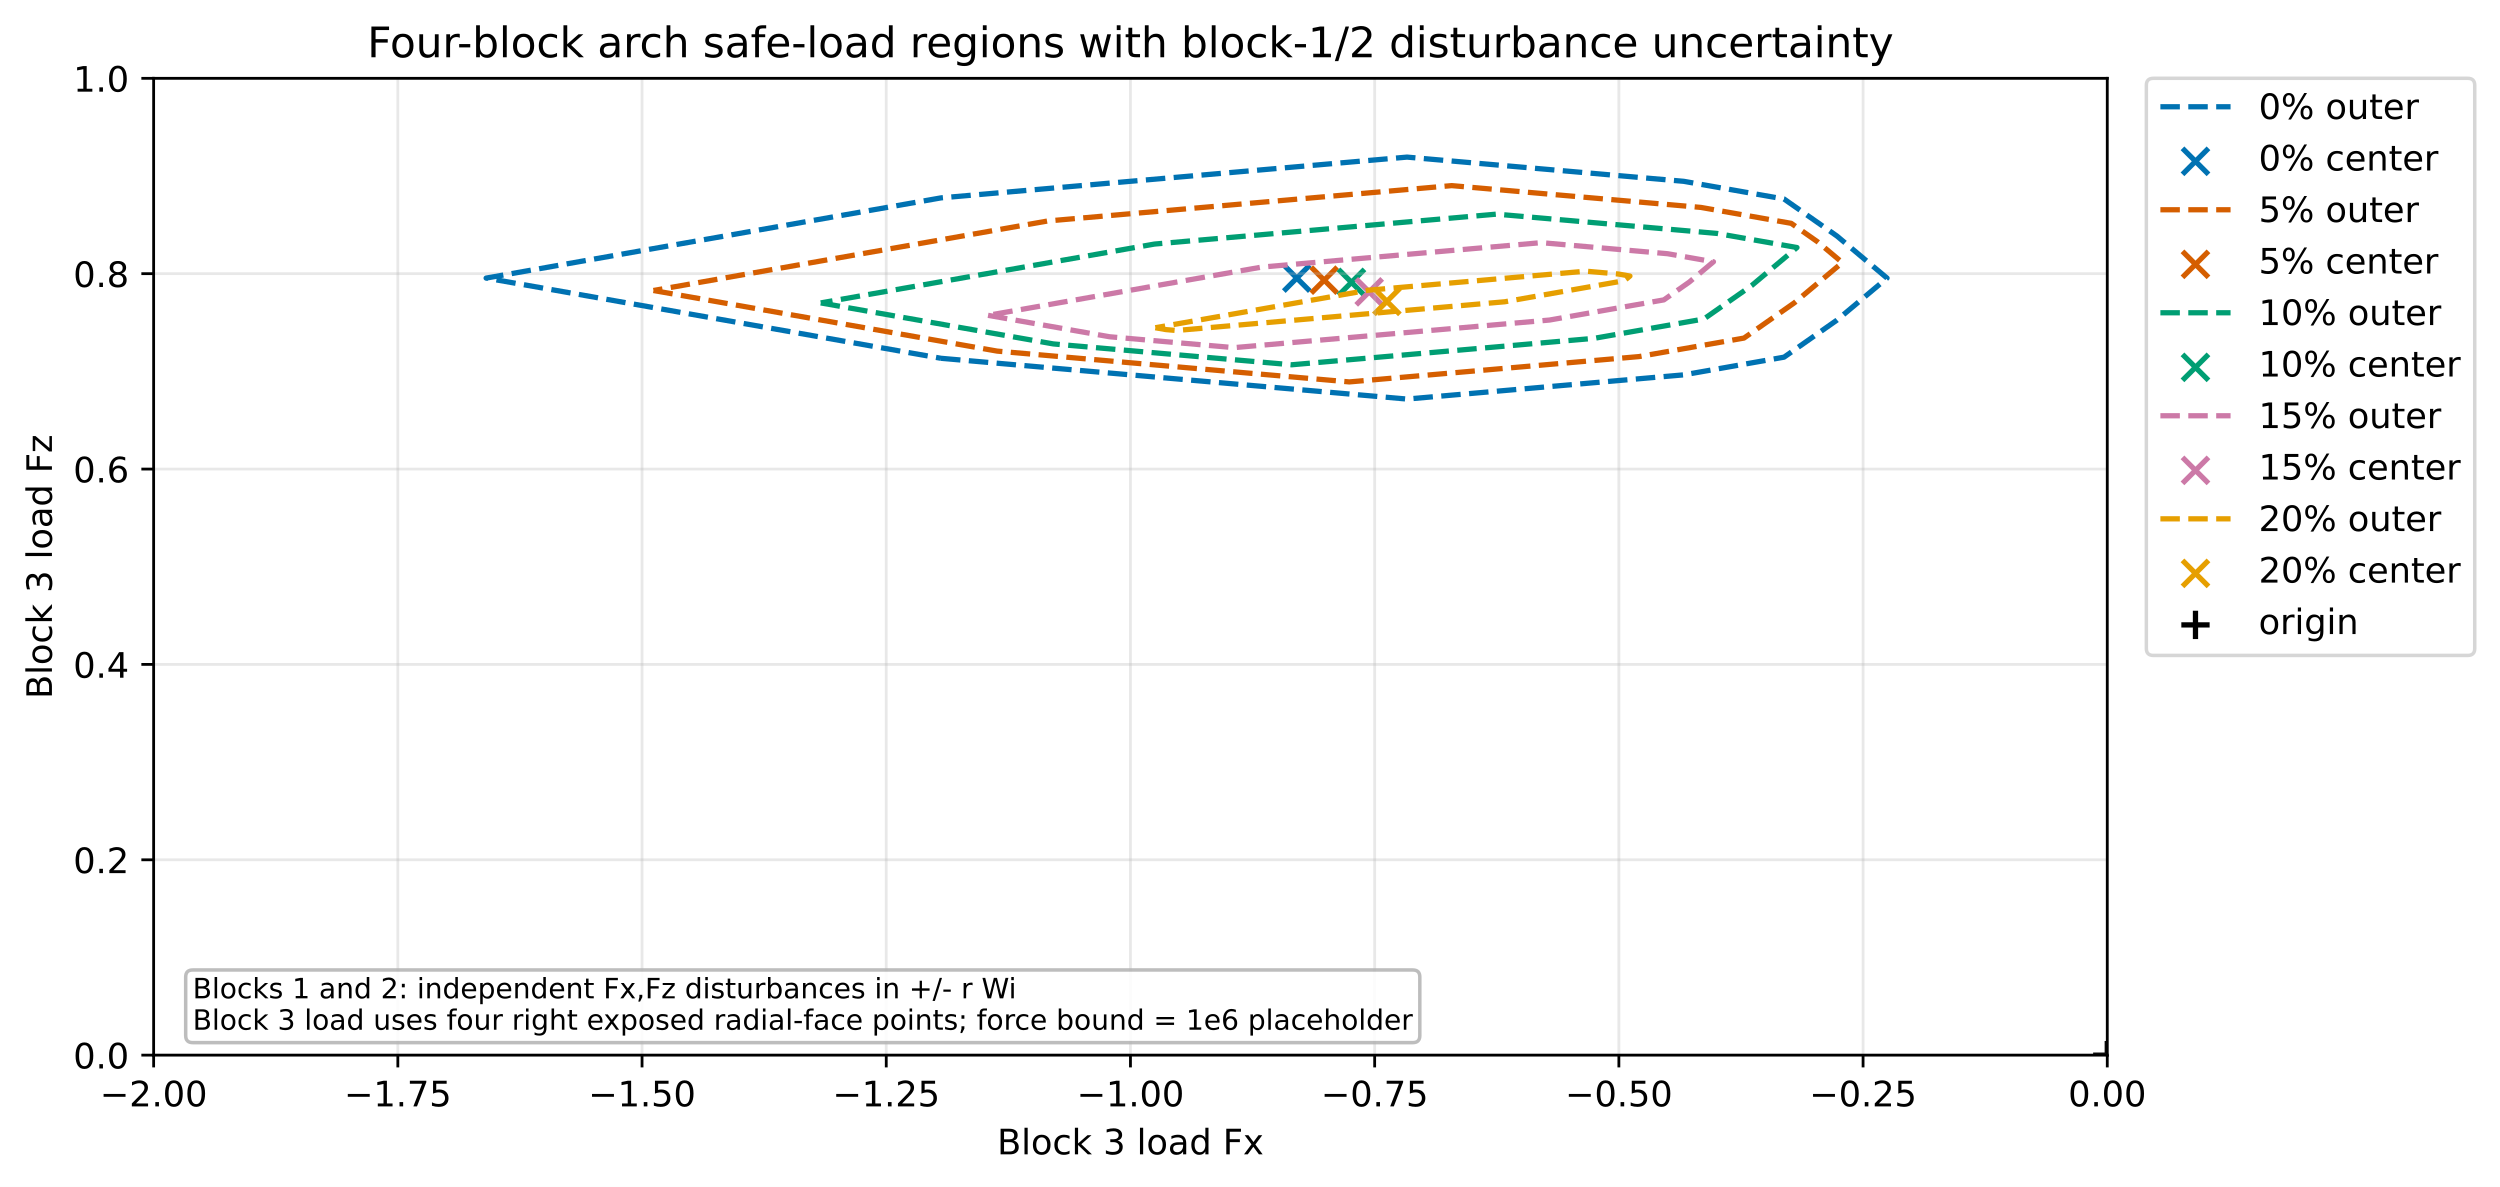
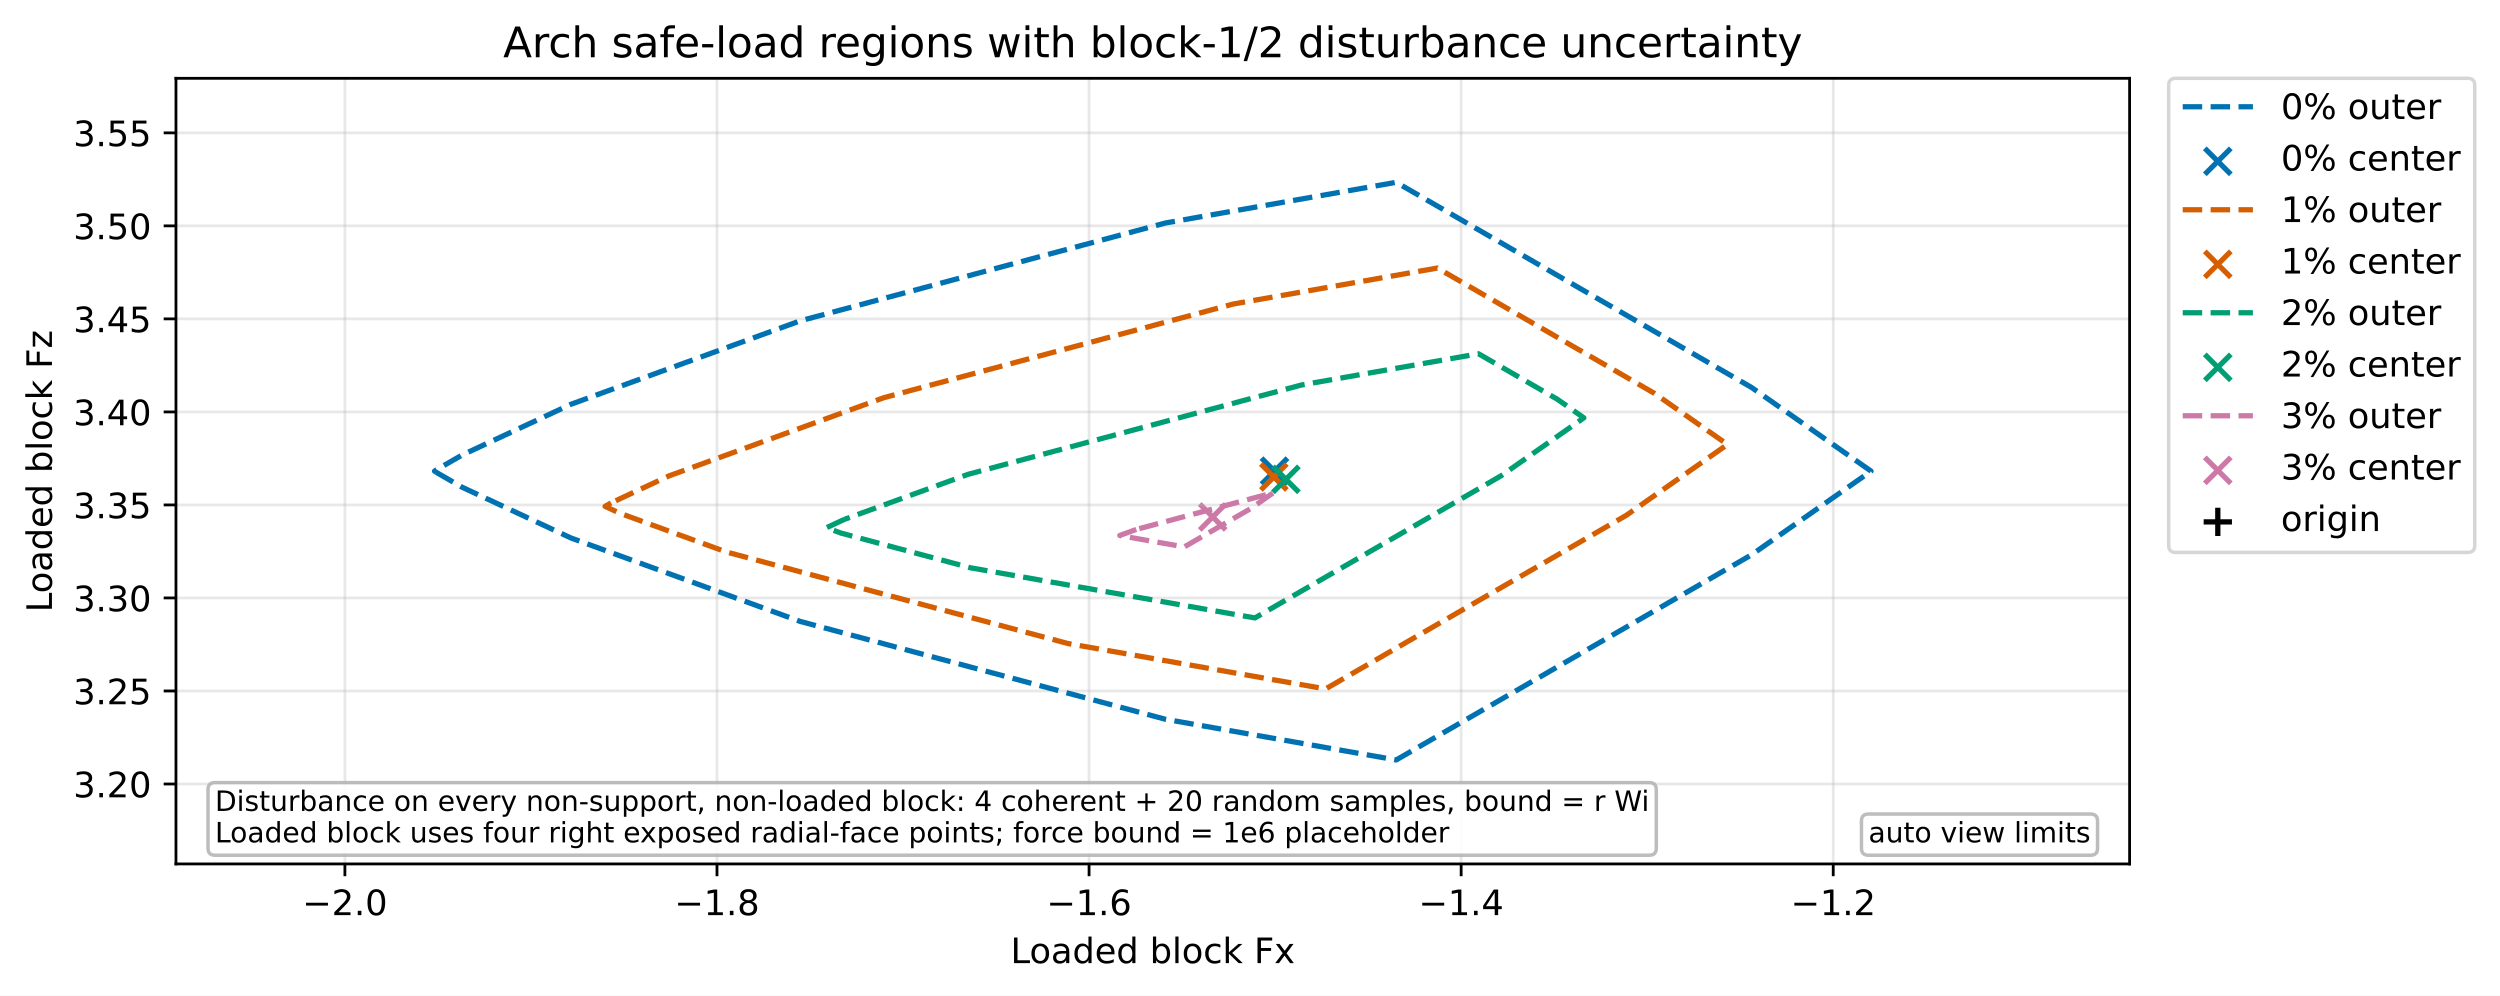
- <svg xmlns="http://www.w3.org/2000/svg" xmlns:xlink="http://www.w3.org/1999/xlink" width="712.414pt" height="338.234pt" viewBox="0 0 712.414 338.234" version="1.1">
+ <svg xmlns="http://www.w3.org/2000/svg" xmlns:xlink="http://www.w3.org/1999/xlink" width="712.414pt" height="283.747pt" viewBox="0 0 712.414 283.747" version="1.1">
  <defs>
    <style type="text/css">*{stroke-linejoin: round; stroke-linecap: butt}</style>
  </defs>
  <g id="figure_1">
    <g id="patch_1">
-       <path d="M 0 338.234  L 712.414 338.234  L 712.414 0  L 0 0  z " style="fill: #ffffff" />
+       <path d="M 0 283.747  L 712.414 283.747  L 712.414 0  L 0 0  z " style="fill: #ffffff" />
    </g>
    <g id="axes_1">
      <g id="patch_2">
-         <path d="M 43.781 300.678  L 600.501 300.678  L 600.501 22.318  L 43.781 22.318  z " style="fill: #ffffff" />
+         <path d="M 50.144 246.191  L 606.864 246.191  L 606.864 22.318  L 50.144 22.318  z " style="fill: #ffffff" />
      </g>
      <g id="PathCollection_1">
        <defs>
-           <path id="m15e0f9dd7b" d="M -3.708 3.708  L 3.708 -3.708  M -3.708 -3.708  L 3.708 3.708  " style="stroke: #0072b2; stroke-width: 1.5" />
-         </defs>
-         <g clip-path="url(#pece894fa58)">
-           <use xlink:href="#m15e0f9dd7b" x="369.544" y="79.244" style="fill: #0072b2; stroke: #0072b2; stroke-width: 1.5" />
+           <path id="m402898de1e" d="M -3.708 3.708  L 3.708 -3.708  M -3.708 -3.708  L 3.708 3.708  " style="stroke: #0072b2; stroke-width: 1.5" />
+         </defs>
+         <g clip-path="url(#p242a1c2e97)">
+           <use xlink:href="#m402898de1e" x="363.187" y="134.254" style="fill: #0072b2; stroke: #0072b2; stroke-width: 1.5" />
        </g>
      </g>
      <g id="PathCollection_2">
        <defs>
-           <path id="me8f9dfb76d" d="M -3.708 3.708  L 3.708 -3.708  M -3.708 -3.708  L 3.708 3.708  " style="stroke: #d55e00; stroke-width: 1.5" />
-         </defs>
-         <g clip-path="url(#pece894fa58)">
-           <use xlink:href="#me8f9dfb76d" x="377.355" y="79.833" style="fill: #d55e00; stroke: #d55e00; stroke-width: 1.5" />
+           <path id="ma92359e28c" d="M -3.708 3.708  L 3.708 -3.708  M -3.708 -3.708  L 3.708 3.708  " style="stroke: #d55e00; stroke-width: 1.5" />
+         </defs>
+         <g clip-path="url(#p242a1c2e97)">
+           <use xlink:href="#ma92359e28c" x="363.006" y="135.916" style="fill: #d55e00; stroke: #d55e00; stroke-width: 1.5" />
        </g>
      </g>
      <g id="PathCollection_3">
        <defs>
-           <path id="m3bd43340b9" d="M -3.708 3.708  L 3.708 -3.708  M -3.708 -3.708  L 3.708 3.708  " style="stroke: #009e73; stroke-width: 1.5" />
-         </defs>
-         <g clip-path="url(#pece894fa58)">
-           <use xlink:href="#m3bd43340b9" x="385.122" y="80.457" style="fill: #009e73; stroke: #009e73; stroke-width: 1.5" />
+           <path id="mdcd314d125" d="M -3.708 3.708  L 3.708 -3.708  M -3.708 -3.708  L 3.708 3.708  " style="stroke: #009e73; stroke-width: 1.5" />
+         </defs>
+         <g clip-path="url(#p242a1c2e97)">
+           <use xlink:href="#mdcd314d125" x="366.442" y="136.591" style="fill: #009e73; stroke: #009e73; stroke-width: 1.5" />
        </g>
      </g>
      <g id="PathCollection_4">
        <defs>
-           <path id="ma691ecc801" d="M -3.708 3.708  L 3.708 -3.708  M -3.708 -3.708  L 3.708 3.708  " style="stroke: #cc79a7; stroke-width: 1.5" />
-         </defs>
-         <g clip-path="url(#pece894fa58)">
-           <use xlink:href="#ma691ecc801" x="390.169" y="83.168" style="fill: #cc79a7; stroke: #cc79a7; stroke-width: 1.5" />
+           <path id="m0b82e675f8" d="M -3.708 3.708  L 3.708 -3.708  M -3.708 -3.708  L 3.708 3.708  " style="stroke: #cc79a7; stroke-width: 1.5" />
+         </defs>
+         <g clip-path="url(#p242a1c2e97)">
+           <use xlink:href="#m0b82e675f8" x="345.58" y="147.31" style="fill: #cc79a7; stroke: #cc79a7; stroke-width: 1.5" />
        </g>
      </g>
      <g id="PathCollection_5">
        <defs>
-           <path id="mdfad66598a" d="M -3.708 3.708  L 3.708 -3.708  M -3.708 -3.708  L 3.708 3.708  " style="stroke: #e69f00; stroke-width: 1.5" />
-         </defs>
-         <g clip-path="url(#pece894fa58)">
-           <use xlink:href="#mdfad66598a" x="395.217" y="85.879" style="fill: #e69f00; stroke: #e69f00; stroke-width: 1.5" />
-         </g>
-       </g>
-       <g id="PathCollection_6">
-         <defs>
-           <path id="mb70fd19dd6" d="M -4.031 0  L 4.031 0  M 0 4.031  L 0 -4.031  " style="stroke: #000000; stroke-width: 1.5" />
-         </defs>
-         <g clip-path="url(#pece894fa58)">
-           <use xlink:href="#mb70fd19dd6" x="600.501" y="300.678" style="stroke: #000000; stroke-width: 1.5" />
+           <path id="mf715c339d4" d="M -4.031 0  L 4.031 0  M 0 4.031  L 0 -4.031  " style="stroke: #000000; stroke-width: 1.5" />
+         </defs>
+         <g clip-path="url(#p242a1c2e97)">
+           <use xlink:href="#mf715c339d4" x="1158.589" y="1919.897" style="stroke: #000000; stroke-width: 1.5" />
        </g>
      </g>
      <g id="matplotlib.axis_1">
        <g id="xtick_1">
          <g id="line2d_1">
-             <path d="M 43.781 300.678  L 43.781 22.318  " clip-path="url(#pece894fa58)" style="fill: none; stroke: #b0b0b0; stroke-opacity: 0.3; stroke-width: 0.8; stroke-linecap: square" />
+             <path d="M 98.284 246.191  L 98.284 22.318  " clip-path="url(#p242a1c2e97)" style="fill: none; stroke: #b0b0b0; stroke-opacity: 0.3; stroke-width: 0.8; stroke-linecap: square" />
          </g>
          <g id="line2d_2">
            <defs>
-               <path id="me6a298c455" d="M 0 0  L 0 3.5  " style="stroke: #000000; stroke-width: 0.8" />
+               <path id="mb393f541b3" d="M 0 0  L 0 3.5  " style="stroke: #000000; stroke-width: 0.8" />
            </defs>
            <g>
-               <use xlink:href="#me6a298c455" x="43.781" y="300.678" style="stroke: #000000; stroke-width: 0.8" />
+               <use xlink:href="#mb393f541b3" x="98.284" y="246.191" style="stroke: #000000; stroke-width: 0.8" />
            </g>
          </g>
          <g id="text_1">
-             <text style="font: 10px 'DejaVu Sans', 'Bitstream Vera Sans', 'Computer Modern Sans Serif', 'Lucida Grande', 'Verdana', 'Geneva', 'Lucid', 'Arial', 'Helvetica', 'Avant Garde', sans-serif; text-anchor: middle" x="43.781" y="315.277" transform="rotate(-0 43.78125 315.2766)">−2.00</text>
+             <text style="font-size: 10px; font-family: 'DejaVu Sans', 'Bitstream Vera Sans', 'Computer Modern Sans Serif', 'Lucida Grande', 'Verdana', 'Geneva', 'Lucid', 'Arial', 'Helvetica', 'Avant Garde', sans-serif; text-anchor: middle" x="98.284" y="260.789" transform="rotate(-0 98.2844 260.7892)">−2.0</text>
          </g>
        </g>
        <g id="xtick_2">
          <g id="line2d_3">
-             <path d="M 113.371 300.678  L 113.371 22.318  " clip-path="url(#pece894fa58)" style="fill: none; stroke: #b0b0b0; stroke-opacity: 0.3; stroke-width: 0.8; stroke-linecap: square" />
+             <path d="M 204.315 246.191  L 204.315 22.318  " clip-path="url(#p242a1c2e97)" style="fill: none; stroke: #b0b0b0; stroke-opacity: 0.3; stroke-width: 0.8; stroke-linecap: square" />
          </g>
          <g id="line2d_4">
            <g>
-               <use xlink:href="#me6a298c455" x="113.371" y="300.678" style="stroke: #000000; stroke-width: 0.8" />
+               <use xlink:href="#mb393f541b3" x="204.315" y="246.191" style="stroke: #000000; stroke-width: 0.8" />
            </g>
          </g>
          <g id="text_2">
-             <text style="font: 10px 'DejaVu Sans', 'Bitstream Vera Sans', 'Computer Modern Sans Serif', 'Lucida Grande', 'Verdana', 'Geneva', 'Lucid', 'Arial', 'Helvetica', 'Avant Garde', sans-serif; text-anchor: middle" x="113.371" y="315.277" transform="rotate(-0 113.3713 315.2766)">−1.75</text>
+             <text style="font-size: 10px; font-family: 'DejaVu Sans', 'Bitstream Vera Sans', 'Computer Modern Sans Serif', 'Lucida Grande', 'Verdana', 'Geneva', 'Lucid', 'Arial', 'Helvetica', 'Avant Garde', sans-serif; text-anchor: middle" x="204.315" y="260.789" transform="rotate(-0 204.3149 260.7892)">−1.8</text>
          </g>
        </g>
        <g id="xtick_3">
          <g id="line2d_5">
-             <path d="M 182.961 300.678  L 182.961 22.318  " clip-path="url(#pece894fa58)" style="fill: none; stroke: #b0b0b0; stroke-opacity: 0.3; stroke-width: 0.8; stroke-linecap: square" />
+             <path d="M 310.345 246.191  L 310.345 22.318  " clip-path="url(#p242a1c2e97)" style="fill: none; stroke: #b0b0b0; stroke-opacity: 0.3; stroke-width: 0.8; stroke-linecap: square" />
          </g>
          <g id="line2d_6">
            <g>
-               <use xlink:href="#me6a298c455" x="182.961" y="300.678" style="stroke: #000000; stroke-width: 0.8" />
+               <use xlink:href="#mb393f541b3" x="310.345" y="246.191" style="stroke: #000000; stroke-width: 0.8" />
            </g>
          </g>
          <g id="text_3">
-             <text style="font: 10px 'DejaVu Sans', 'Bitstream Vera Sans', 'Computer Modern Sans Serif', 'Lucida Grande', 'Verdana', 'Geneva', 'Lucid', 'Arial', 'Helvetica', 'Avant Garde', sans-serif; text-anchor: middle" x="182.961" y="315.277" transform="rotate(-0 182.9613 315.2766)">−1.50</text>
+             <text style="font-size: 10px; font-family: 'DejaVu Sans', 'Bitstream Vera Sans', 'Computer Modern Sans Serif', 'Lucida Grande', 'Verdana', 'Geneva', 'Lucid', 'Arial', 'Helvetica', 'Avant Garde', sans-serif; text-anchor: middle" x="310.345" y="260.789" transform="rotate(-0 310.3453 260.7892)">−1.6</text>
          </g>
        </g>
        <g id="xtick_4">
          <g id="line2d_7">
-             <path d="M 252.551 300.678  L 252.551 22.318  " clip-path="url(#pece894fa58)" style="fill: none; stroke: #b0b0b0; stroke-opacity: 0.3; stroke-width: 0.8; stroke-linecap: square" />
+             <path d="M 416.376 246.191  L 416.376 22.318  " clip-path="url(#p242a1c2e97)" style="fill: none; stroke: #b0b0b0; stroke-opacity: 0.3; stroke-width: 0.8; stroke-linecap: square" />
          </g>
          <g id="line2d_8">
            <g>
-               <use xlink:href="#me6a298c455" x="252.551" y="300.678" style="stroke: #000000; stroke-width: 0.8" />
+               <use xlink:href="#mb393f541b3" x="416.376" y="246.191" style="stroke: #000000; stroke-width: 0.8" />
            </g>
          </g>
          <g id="text_4">
-             <text style="font: 10px 'DejaVu Sans', 'Bitstream Vera Sans', 'Computer Modern Sans Serif', 'Lucida Grande', 'Verdana', 'Geneva', 'Lucid', 'Arial', 'Helvetica', 'Avant Garde', sans-serif; text-anchor: middle" x="252.551" y="315.277" transform="rotate(-0 252.5513 315.2766)">−1.25</text>
+             <text style="font-size: 10px; font-family: 'DejaVu Sans', 'Bitstream Vera Sans', 'Computer Modern Sans Serif', 'Lucida Grande', 'Verdana', 'Geneva', 'Lucid', 'Arial', 'Helvetica', 'Avant Garde', sans-serif; text-anchor: middle" x="416.376" y="260.789" transform="rotate(-0 416.3758 260.7892)">−1.4</text>
          </g>
        </g>
        <g id="xtick_5">
          <g id="line2d_9">
-             <path d="M 322.141 300.678  L 322.141 22.318  " clip-path="url(#pece894fa58)" style="fill: none; stroke: #b0b0b0; stroke-opacity: 0.3; stroke-width: 0.8; stroke-linecap: square" />
+             <path d="M 522.406 246.191  L 522.406 22.318  " clip-path="url(#p242a1c2e97)" style="fill: none; stroke: #b0b0b0; stroke-opacity: 0.3; stroke-width: 0.8; stroke-linecap: square" />
          </g>
          <g id="line2d_10">
            <g>
-               <use xlink:href="#me6a298c455" x="322.141" y="300.678" style="stroke: #000000; stroke-width: 0.8" />
+               <use xlink:href="#mb393f541b3" x="522.406" y="246.191" style="stroke: #000000; stroke-width: 0.8" />
            </g>
          </g>
          <g id="text_5">
-             <text style="font: 10px 'DejaVu Sans', 'Bitstream Vera Sans', 'Computer Modern Sans Serif', 'Lucida Grande', 'Verdana', 'Geneva', 'Lucid', 'Arial', 'Helvetica', 'Avant Garde', sans-serif; text-anchor: middle" x="322.141" y="315.277" transform="rotate(-0 322.1413 315.2766)">−1.00</text>
-           </g>
-         </g>
-         <g id="xtick_6">
-           <g id="line2d_11">
-             <path d="M 391.731 300.678  L 391.731 22.318  " clip-path="url(#pece894fa58)" style="fill: none; stroke: #b0b0b0; stroke-opacity: 0.3; stroke-width: 0.8; stroke-linecap: square" />
-           </g>
-           <g id="line2d_12">
-             <g>
-               <use xlink:href="#me6a298c455" x="391.731" y="300.678" style="stroke: #000000; stroke-width: 0.8" />
-             </g>
-           </g>
-           <g id="text_6">
-             <text style="font: 10px 'DejaVu Sans', 'Bitstream Vera Sans', 'Computer Modern Sans Serif', 'Lucida Grande', 'Verdana', 'Geneva', 'Lucid', 'Arial', 'Helvetica', 'Avant Garde', sans-serif; text-anchor: middle" x="391.731" y="315.277" transform="rotate(-0 391.7312 315.2766)">−0.75</text>
-           </g>
-         </g>
-         <g id="xtick_7">
-           <g id="line2d_13">
-             <path d="M 461.321 300.678  L 461.321 22.318  " clip-path="url(#pece894fa58)" style="fill: none; stroke: #b0b0b0; stroke-opacity: 0.3; stroke-width: 0.8; stroke-linecap: square" />
-           </g>
-           <g id="line2d_14">
-             <g>
-               <use xlink:href="#me6a298c455" x="461.321" y="300.678" style="stroke: #000000; stroke-width: 0.8" />
-             </g>
-           </g>
-           <g id="text_7">
-             <text style="font: 10px 'DejaVu Sans', 'Bitstream Vera Sans', 'Computer Modern Sans Serif', 'Lucida Grande', 'Verdana', 'Geneva', 'Lucid', 'Arial', 'Helvetica', 'Avant Garde', sans-serif; text-anchor: middle" x="461.321" y="315.277" transform="rotate(-0 461.3213 315.2766)">−0.50</text>
-           </g>
-         </g>
-         <g id="xtick_8">
-           <g id="line2d_15">
-             <path d="M 530.911 300.678  L 530.911 22.318  " clip-path="url(#pece894fa58)" style="fill: none; stroke: #b0b0b0; stroke-opacity: 0.3; stroke-width: 0.8; stroke-linecap: square" />
-           </g>
-           <g id="line2d_16">
-             <g>
-               <use xlink:href="#me6a298c455" x="530.911" y="300.678" style="stroke: #000000; stroke-width: 0.8" />
-             </g>
-           </g>
-           <g id="text_8">
-             <text style="font: 10px 'DejaVu Sans', 'Bitstream Vera Sans', 'Computer Modern Sans Serif', 'Lucida Grande', 'Verdana', 'Geneva', 'Lucid', 'Arial', 'Helvetica', 'Avant Garde', sans-serif; text-anchor: middle" x="530.911" y="315.277" transform="rotate(-0 530.9112 315.2766)">−0.25</text>
-           </g>
-         </g>
-         <g id="xtick_9">
-           <g id="line2d_17">
-             <path d="M 600.501 300.678  L 600.501 22.318  " clip-path="url(#pece894fa58)" style="fill: none; stroke: #b0b0b0; stroke-opacity: 0.3; stroke-width: 0.8; stroke-linecap: square" />
-           </g>
-           <g id="line2d_18">
-             <g>
-               <use xlink:href="#me6a298c455" x="600.501" y="300.678" style="stroke: #000000; stroke-width: 0.8" />
-             </g>
-           </g>
-           <g id="text_9">
-             <text style="font: 10px 'DejaVu Sans', 'Bitstream Vera Sans', 'Computer Modern Sans Serif', 'Lucida Grande', 'Verdana', 'Geneva', 'Lucid', 'Arial', 'Helvetica', 'Avant Garde', sans-serif; text-anchor: middle" x="600.501" y="315.277" transform="rotate(-0 600.5013 315.2766)">0.00</text>
-           </g>
-         </g>
-         <g id="text_10">
-           <text style="font: 10px 'DejaVu Sans', 'Bitstream Vera Sans', 'Computer Modern Sans Serif', 'Lucida Grande', 'Verdana', 'Geneva', 'Lucid', 'Arial', 'Helvetica', 'Avant Garde', sans-serif; text-anchor: middle" x="322.141" y="328.955" transform="rotate(-0 322.1413 328.9547)">Block 3 load Fx</text>
+             <text style="font-size: 10px; font-family: 'DejaVu Sans', 'Bitstream Vera Sans', 'Computer Modern Sans Serif', 'Lucida Grande', 'Verdana', 'Geneva', 'Lucid', 'Arial', 'Helvetica', 'Avant Garde', sans-serif; text-anchor: middle" x="522.406" y="260.789" transform="rotate(-0 522.4062 260.7892)">−1.2</text>
+           </g>
+         </g>
+         <g id="text_6">
+           <text style="font-size: 10px; font-family: 'DejaVu Sans', 'Bitstream Vera Sans', 'Computer Modern Sans Serif', 'Lucida Grande', 'Verdana', 'Geneva', 'Lucid', 'Arial', 'Helvetica', 'Avant Garde', sans-serif; text-anchor: middle" x="328.504" y="274.467" transform="rotate(-0 328.5038 274.4674)">Loaded block Fx</text>
        </g>
      </g>
      <g id="matplotlib.axis_2">
        <g id="ytick_1">
+           <g id="line2d_11">
+             <path d="M 50.144 223.41  L 606.864 223.41  " clip-path="url(#p242a1c2e97)" style="fill: none; stroke: #b0b0b0; stroke-opacity: 0.3; stroke-width: 0.8; stroke-linecap: square" />
+           </g>
+           <g id="line2d_12">
+             <defs>
+               <path id="mf6a387ca1c" d="M 0 0  L -3.5 0  " style="stroke: #000000; stroke-width: 0.8" />
+             </defs>
+             <g>
+               <use xlink:href="#mf6a387ca1c" x="50.144" y="223.41" style="stroke: #000000; stroke-width: 0.8" />
+             </g>
+           </g>
+           <g id="text_7">
+             <text style="font-size: 10px; font-family: 'DejaVu Sans', 'Bitstream Vera Sans', 'Computer Modern Sans Serif', 'Lucida Grande', 'Verdana', 'Geneva', 'Lucid', 'Arial', 'Helvetica', 'Avant Garde', sans-serif; text-anchor: end" x="43.144" y="227.209" transform="rotate(-0 43.14375 227.2091)">3.20</text>
+           </g>
+         </g>
+         <g id="ytick_2">
+           <g id="line2d_13">
+             <path d="M 50.144 196.902  L 606.864 196.902  " clip-path="url(#p242a1c2e97)" style="fill: none; stroke: #b0b0b0; stroke-opacity: 0.3; stroke-width: 0.8; stroke-linecap: square" />
+           </g>
+           <g id="line2d_14">
+             <g>
+               <use xlink:href="#mf6a387ca1c" x="50.144" y="196.902" style="stroke: #000000; stroke-width: 0.8" />
+             </g>
+           </g>
+           <g id="text_8">
+             <text style="font-size: 10px; font-family: 'DejaVu Sans', 'Bitstream Vera Sans', 'Computer Modern Sans Serif', 'Lucida Grande', 'Verdana', 'Geneva', 'Lucid', 'Arial', 'Helvetica', 'Avant Garde', sans-serif; text-anchor: end" x="43.144" y="200.701" transform="rotate(-0 43.14375 200.7015)">3.25</text>
+           </g>
+         </g>
+         <g id="ytick_3">
+           <g id="line2d_15">
+             <path d="M 50.144 170.395  L 606.864 170.395  " clip-path="url(#p242a1c2e97)" style="fill: none; stroke: #b0b0b0; stroke-opacity: 0.3; stroke-width: 0.8; stroke-linecap: square" />
+           </g>
+           <g id="line2d_16">
+             <g>
+               <use xlink:href="#mf6a387ca1c" x="50.144" y="170.395" style="stroke: #000000; stroke-width: 0.8" />
+             </g>
+           </g>
+           <g id="text_9">
+             <text style="font-size: 10px; font-family: 'DejaVu Sans', 'Bitstream Vera Sans', 'Computer Modern Sans Serif', 'Lucida Grande', 'Verdana', 'Geneva', 'Lucid', 'Arial', 'Helvetica', 'Avant Garde', sans-serif; text-anchor: end" x="43.144" y="174.194" transform="rotate(-0 43.14375 174.1938)">3.30</text>
+           </g>
+         </g>
+         <g id="ytick_4">
+           <g id="line2d_17">
+             <path d="M 50.144 143.887  L 606.864 143.887  " clip-path="url(#p242a1c2e97)" style="fill: none; stroke: #b0b0b0; stroke-opacity: 0.3; stroke-width: 0.8; stroke-linecap: square" />
+           </g>
+           <g id="line2d_18">
+             <g>
+               <use xlink:href="#mf6a387ca1c" x="50.144" y="143.887" style="stroke: #000000; stroke-width: 0.8" />
+             </g>
+           </g>
+           <g id="text_10">
+             <text style="font-size: 10px; font-family: 'DejaVu Sans', 'Bitstream Vera Sans', 'Computer Modern Sans Serif', 'Lucida Grande', 'Verdana', 'Geneva', 'Lucid', 'Arial', 'Helvetica', 'Avant Garde', sans-serif; text-anchor: end" x="43.144" y="147.686" transform="rotate(-0 43.14375 147.6862)">3.35</text>
+           </g>
+         </g>
+         <g id="ytick_5">
          <g id="line2d_19">
-             <path d="M 43.781 300.678  L 600.501 300.678  " clip-path="url(#pece894fa58)" style="fill: none; stroke: #b0b0b0; stroke-opacity: 0.3; stroke-width: 0.8; stroke-linecap: square" />
+             <path d="M 50.144 117.379  L 606.864 117.379  " clip-path="url(#p242a1c2e97)" style="fill: none; stroke: #b0b0b0; stroke-opacity: 0.3; stroke-width: 0.8; stroke-linecap: square" />
          </g>
          <g id="line2d_20">
-             <defs>
-               <path id="mbfe94edc2c" d="M 0 0  L -3.5 0  " style="stroke: #000000; stroke-width: 0.8" />
-             </defs>
-             <g>
-               <use xlink:href="#mbfe94edc2c" x="43.781" y="300.678" style="stroke: #000000; stroke-width: 0.8" />
+             <g>
+               <use xlink:href="#mf6a387ca1c" x="50.144" y="117.379" style="stroke: #000000; stroke-width: 0.8" />
            </g>
          </g>
          <g id="text_11">
-             <text style="font: 10px 'DejaVu Sans', 'Bitstream Vera Sans', 'Computer Modern Sans Serif', 'Lucida Grande', 'Verdana', 'Geneva', 'Lucid', 'Arial', 'Helvetica', 'Avant Garde', sans-serif; text-anchor: end" x="36.781" y="304.477" transform="rotate(-0 36.78125 304.4773)">0.0</text>
-           </g>
-         </g>
-         <g id="ytick_2">
+             <text style="font-size: 10px; font-family: 'DejaVu Sans', 'Bitstream Vera Sans', 'Computer Modern Sans Serif', 'Lucida Grande', 'Verdana', 'Geneva', 'Lucid', 'Arial', 'Helvetica', 'Avant Garde', sans-serif; text-anchor: end" x="43.144" y="121.179" transform="rotate(-0 43.14375 121.1786)">3.40</text>
+           </g>
+         </g>
+         <g id="ytick_6">
          <g id="line2d_21">
-             <path d="M 43.781 245.006  L 600.501 245.006  " clip-path="url(#pece894fa58)" style="fill: none; stroke: #b0b0b0; stroke-opacity: 0.3; stroke-width: 0.8; stroke-linecap: square" />
+             <path d="M 50.144 90.872  L 606.864 90.872  " clip-path="url(#p242a1c2e97)" style="fill: none; stroke: #b0b0b0; stroke-opacity: 0.3; stroke-width: 0.8; stroke-linecap: square" />
          </g>
          <g id="line2d_22">
            <g>
-               <use xlink:href="#mbfe94edc2c" x="43.781" y="245.006" style="stroke: #000000; stroke-width: 0.8" />
+               <use xlink:href="#mf6a387ca1c" x="50.144" y="90.872" style="stroke: #000000; stroke-width: 0.8" />
            </g>
          </g>
          <g id="text_12">
-             <text style="font: 10px 'DejaVu Sans', 'Bitstream Vera Sans', 'Computer Modern Sans Serif', 'Lucida Grande', 'Verdana', 'Geneva', 'Lucid', 'Arial', 'Helvetica', 'Avant Garde', sans-serif; text-anchor: end" x="36.781" y="248.805" transform="rotate(-0 36.78125 248.8053)">0.2</text>
-           </g>
-         </g>
-         <g id="ytick_3">
+             <text style="font-size: 10px; font-family: 'DejaVu Sans', 'Bitstream Vera Sans', 'Computer Modern Sans Serif', 'Lucida Grande', 'Verdana', 'Geneva', 'Lucid', 'Arial', 'Helvetica', 'Avant Garde', sans-serif; text-anchor: end" x="43.144" y="94.671" transform="rotate(-0 43.14375 94.671)">3.45</text>
+           </g>
+         </g>
+         <g id="ytick_7">
          <g id="line2d_23">
-             <path d="M 43.781 189.334  L 600.501 189.334  " clip-path="url(#pece894fa58)" style="fill: none; stroke: #b0b0b0; stroke-opacity: 0.3; stroke-width: 0.8; stroke-linecap: square" />
+             <path d="M 50.144 64.364  L 606.864 64.364  " clip-path="url(#p242a1c2e97)" style="fill: none; stroke: #b0b0b0; stroke-opacity: 0.3; stroke-width: 0.8; stroke-linecap: square" />
          </g>
          <g id="line2d_24">
            <g>
-               <use xlink:href="#mbfe94edc2c" x="43.781" y="189.334" style="stroke: #000000; stroke-width: 0.8" />
+               <use xlink:href="#mf6a387ca1c" x="50.144" y="64.364" style="stroke: #000000; stroke-width: 0.8" />
            </g>
          </g>
          <g id="text_13">
-             <text style="font: 10px 'DejaVu Sans', 'Bitstream Vera Sans', 'Computer Modern Sans Serif', 'Lucida Grande', 'Verdana', 'Geneva', 'Lucid', 'Arial', 'Helvetica', 'Avant Garde', sans-serif; text-anchor: end" x="36.781" y="193.133" transform="rotate(-0 36.78125 193.1333)">0.4</text>
-           </g>
-         </g>
-         <g id="ytick_4">
+             <text style="font-size: 10px; font-family: 'DejaVu Sans', 'Bitstream Vera Sans', 'Computer Modern Sans Serif', 'Lucida Grande', 'Verdana', 'Geneva', 'Lucid', 'Arial', 'Helvetica', 'Avant Garde', sans-serif; text-anchor: end" x="43.144" y="68.163" transform="rotate(-0 43.14375 68.16339)">3.50</text>
+           </g>
+         </g>
+         <g id="ytick_8">
          <g id="line2d_25">
-             <path d="M 43.781 133.662  L 600.501 133.662  " clip-path="url(#pece894fa58)" style="fill: none; stroke: #b0b0b0; stroke-opacity: 0.3; stroke-width: 0.8; stroke-linecap: square" />
+             <path d="M 50.144 37.857  L 606.864 37.857  " clip-path="url(#p242a1c2e97)" style="fill: none; stroke: #b0b0b0; stroke-opacity: 0.3; stroke-width: 0.8; stroke-linecap: square" />
          </g>
          <g id="line2d_26">
            <g>
-               <use xlink:href="#mbfe94edc2c" x="43.781" y="133.662" style="stroke: #000000; stroke-width: 0.8" />
+               <use xlink:href="#mf6a387ca1c" x="50.144" y="37.857" style="stroke: #000000; stroke-width: 0.8" />
            </g>
          </g>
          <g id="text_14">
-             <text style="font: 10px 'DejaVu Sans', 'Bitstream Vera Sans', 'Computer Modern Sans Serif', 'Lucida Grande', 'Verdana', 'Geneva', 'Lucid', 'Arial', 'Helvetica', 'Avant Garde', sans-serif; text-anchor: end" x="36.781" y="137.461" transform="rotate(-0 36.78125 137.4613)">0.6</text>
-           </g>
-         </g>
-         <g id="ytick_5">
-           <g id="line2d_27">
-             <path d="M 43.781 77.99  L 600.501 77.99  " clip-path="url(#pece894fa58)" style="fill: none; stroke: #b0b0b0; stroke-opacity: 0.3; stroke-width: 0.8; stroke-linecap: square" />
-           </g>
-           <g id="line2d_28">
-             <g>
-               <use xlink:href="#mbfe94edc2c" x="43.781" y="77.99" style="stroke: #000000; stroke-width: 0.8" />
-             </g>
-           </g>
-           <g id="text_15">
-             <text style="font: 10px 'DejaVu Sans', 'Bitstream Vera Sans', 'Computer Modern Sans Serif', 'Lucida Grande', 'Verdana', 'Geneva', 'Lucid', 'Arial', 'Helvetica', 'Avant Garde', sans-serif; text-anchor: end" x="36.781" y="81.789" transform="rotate(-0 36.78125 81.78934)">0.8</text>
-           </g>
-         </g>
-         <g id="ytick_6">
-           <g id="line2d_29">
-             <path d="M 43.781 22.318  L 600.501 22.318  " clip-path="url(#pece894fa58)" style="fill: none; stroke: #b0b0b0; stroke-opacity: 0.3; stroke-width: 0.8; stroke-linecap: square" />
-           </g>
-           <g id="line2d_30">
-             <g>
-               <use xlink:href="#mbfe94edc2c" x="43.781" y="22.318" style="stroke: #000000; stroke-width: 0.8" />
-             </g>
-           </g>
-           <g id="text_16">
-             <text style="font: 10px 'DejaVu Sans', 'Bitstream Vera Sans', 'Computer Modern Sans Serif', 'Lucida Grande', 'Verdana', 'Geneva', 'Lucid', 'Arial', 'Helvetica', 'Avant Garde', sans-serif; text-anchor: end" x="36.781" y="26.117" transform="rotate(-0 36.78125 26.11734)">1.0</text>
-           </g>
-         </g>
-         <g id="text_17">
-           <text style="font: 10px 'DejaVu Sans', 'Bitstream Vera Sans', 'Computer Modern Sans Serif', 'Lucida Grande', 'Verdana', 'Geneva', 'Lucid', 'Arial', 'Helvetica', 'Avant Garde', sans-serif; text-anchor: middle" x="14.798" y="161.498" transform="rotate(-90 14.79844 161.4981)">Block 3 load Fz</text>
-         </g>
-       </g>
-       <g id="line2d_31">
-         <path d="M 268.155 102.1  L 400.951 113.718  L 479.823 106.818  L 508.392 101.78  L 523.467 91.225  L 537.745 79.244  L 523.467 67.264  L 508.392 56.708  L 479.823 51.67  L 400.951 44.77  L 268.155 56.388  L 138.532 79.244  L 268.155 102.1  " clip-path="url(#pece894fa58)" style="fill: none; stroke-dasharray: 5.55,2.4; stroke-dashoffset: 0; stroke: #0072b2; stroke-width: 1.5" />
-       </g>
-       <g id="line2d_32">
-         <path d="M 186.207 82.782  L 284.164 100.054  L 384.519 108.834  L 467.071 101.612  L 496.973 96.339  L 511.366 86.261  L 524.999 74.822  L 517.917 68.881  L 510.441 63.645  L 484.716 59.109  L 413.697 52.896  L 298.577 62.968  L 186.207 82.782  " clip-path="url(#pece894fa58)" style="fill: none; stroke-dasharray: 5.55,2.4; stroke-dashoffset: 0; stroke: #d55e00; stroke-width: 1.5" />
-       </g>
-       <g id="line2d_33">
-         <path d="M 233.882 86.319  L 300.174 98.008  L 368.088 103.95  L 454.32 96.406  L 485.554 90.898  L 499.175 81.361  L 512.075 70.537  L 489.305 66.522  L 426.443 61.022  L 328.998 69.547  L 233.882 86.319  " clip-path="url(#pece894fa58)" style="fill: none; stroke-dasharray: 5.55,2.4; stroke-dashoffset: 0; stroke: #009e73; stroke-width: 1.5" />
-       </g>
-       <g id="line2d_34">
-         <path d="M 281.557 89.857  L 316.183 95.962  L 351.657 99.066  L 441.568 91.2  L 474.136 85.457  L 481.397 80.373  L 488.274 74.602  L 475.222 72.301  L 439.189 69.148  L 359.42 76.127  L 281.557 89.857  " clip-path="url(#pece894fa58)" style="fill: none; stroke-dasharray: 5.55,2.4; stroke-dashoffset: 0; stroke: #cc79a7; stroke-width: 1.5" />
-       </g>
-       <g id="line2d_35">
-         <path d="M 329.232 93.394  L 332.193 93.916  L 335.226 94.182  L 428.817 85.993  L 462.717 80.016  L 463.619 79.384  L 464.474 78.667  L 461.14 78.08  L 451.935 77.274  L 389.842 82.707  L 329.232 93.394  " clip-path="url(#pece894fa58)" style="fill: none; stroke-dasharray: 5.55,2.4; stroke-dashoffset: 0; stroke: #e69f00; stroke-width: 1.5" />
+             <text style="font-size: 10px; font-family: 'DejaVu Sans', 'Bitstream Vera Sans', 'Computer Modern Sans Serif', 'Lucida Grande', 'Verdana', 'Geneva', 'Lucid', 'Arial', 'Helvetica', 'Avant Garde', sans-serif; text-anchor: end" x="43.144" y="41.656" transform="rotate(-0 43.14375 41.65577)">3.55</text>
+           </g>
+         </g>
+         <g id="text_15">
+           <text style="font-size: 10px; font-family: 'DejaVu Sans', 'Bitstream Vera Sans', 'Computer Modern Sans Serif', 'Lucida Grande', 'Verdana', 'Geneva', 'Lucid', 'Arial', 'Helvetica', 'Avant Garde', sans-serif; text-anchor: middle" x="14.798" y="134.254" transform="rotate(-90 14.79844 134.2545)">Loaded block Fz</text>
+         </g>
+       </g>
+       <g id="line2d_27">
+         <path d="M 124.311 134.593  L 131.59 138.796  L 162.707 153.306  L 227.998 177.07  L 332.097 204.963  L 397.87 216.561  L 499.121 158.103  L 533.18 134.254  L 499.121 110.406  L 397.87 51.948  L 332.097 63.546  L 227.998 91.439  L 162.707 115.203  L 131.59 129.713  L 124.311 133.916  L 123.827 134.254  L 124.311 134.593  " clip-path="url(#p242a1c2e97)" style="fill: none; stroke-dasharray: 5.55,2.4; stroke-dashoffset: 0; stroke: #0072b2; stroke-width: 1.5" />
+       </g>
+       <g id="line2d_28">
+         <path d="M 174.134 143.309  L 172.427 144.295  L 176.548 146.217  L 207.035 157.313  L 304.325 183.382  L 377.735 196.326  L 463.435 146.847  L 492.263 126.662  L 471.455 112.092  L 409.599 76.379  L 351.494 86.625  L 251.948 113.298  L 190.642 135.612  L 174.134 143.309  " clip-path="url(#p242a1c2e97)" style="fill: none; stroke-dasharray: 5.55,2.4; stroke-dashoffset: 0; stroke: #d55e00; stroke-width: 1.5" />
+       </g>
+       <g id="line2d_29">
+         <path d="M 240.69 147.972  L 235.495 150.394  L 239.72 151.932  L 276.553 161.801  L 357.6 176.092  L 427.749 135.592  L 451.346 119.069  L 443.79 113.778  L 421.328 100.81  L 370.89 109.704  L 275.898 135.157  L 240.69 147.972  " clip-path="url(#p242a1c2e97)" style="fill: none; stroke-dasharray: 5.55,2.4; stroke-dashoffset: 0; stroke: #009e73; stroke-width: 1.5" />
+       </g>
+       <g id="line2d_30">
+         <path d="M 323.814 150.867  L 319.102 152.583  L 319.503 152.69  L 337.466 155.857  L 356.48 144.879  L 362.877 140.401  L 323.814 150.867  " clip-path="url(#p242a1c2e97)" style="fill: none; stroke-dasharray: 5.55,2.4; stroke-dashoffset: 0; stroke: #cc79a7; stroke-width: 1.5" />
      </g>
      <g id="patch_3">
-         <path d="M 43.781 300.678  L 43.781 22.318  " style="fill: none; stroke: #000000; stroke-width: 0.8; stroke-linejoin: miter; stroke-linecap: square" />
+         <path d="M 50.144 246.191  L 50.144 22.318  " style="fill: none; stroke: #000000; stroke-width: 0.8; stroke-linejoin: miter; stroke-linecap: square" />
      </g>
      <g id="patch_4">
-         <path d="M 600.501 300.678  L 600.501 22.318  " style="fill: none; stroke: #000000; stroke-width: 0.8; stroke-linejoin: miter; stroke-linecap: square" />
+         <path d="M 606.864 246.191  L 606.864 22.318  " style="fill: none; stroke: #000000; stroke-width: 0.8; stroke-linejoin: miter; stroke-linecap: square" />
      </g>
      <g id="patch_5">
-         <path d="M 43.781 300.678  L 600.501 300.678  " style="fill: none; stroke: #000000; stroke-width: 0.8; stroke-linejoin: miter; stroke-linecap: square" />
+         <path d="M 50.144 246.191  L 606.864 246.191  " style="fill: none; stroke: #000000; stroke-width: 0.8; stroke-linejoin: miter; stroke-linecap: square" />
      </g>
      <g id="patch_6">
-         <path d="M 43.781 22.318  L 600.501 22.318  " style="fill: none; stroke: #000000; stroke-width: 0.8; stroke-linejoin: miter; stroke-linecap: square" />
+         <path d="M 50.144 22.318  L 606.864 22.318  " style="fill: none; stroke: #000000; stroke-width: 0.8; stroke-linejoin: miter; stroke-linecap: square" />
+       </g>
+       <g id="text_16">
+         <g id="patch_7">
+           <path d="M 61.278 243.713  L 469.983 243.713  Q 471.983 243.713 471.983 241.713  L 471.983 225.013  Q 471.983 223.013 469.983 223.013  L 61.278 223.013  Q 59.278 223.013 59.278 225.013  L 59.278 241.713  Q 59.278 243.713 61.278 243.713  z " style="fill: #ffffff; opacity: 0.85; stroke: #b2b2b2; stroke-linejoin: miter" />
+         </g>
+         <text style="font-size: 8px; font-family: 'DejaVu Sans', 'Bitstream Vera Sans', 'Computer Modern Sans Serif', 'Lucida Grande', 'Verdana', 'Geneva', 'Lucid', 'Arial', 'Helvetica', 'Avant Garde', sans-serif" transform="translate(61.27815 231.0914)">Disturbance on every non-support, non-loaded block: 4 coherent + 20 random samples, bound = r Wi</text>
+         <text style="font-size: 8px; font-family: 'DejaVu Sans', 'Bitstream Vera Sans', 'Computer Modern Sans Serif', 'Lucida Grande', 'Verdana', 'Geneva', 'Lucid', 'Arial', 'Helvetica', 'Avant Garde', sans-serif" transform="translate(61.27815 240.0496)">Loaded block uses four right exposed radial-face points; force bound = 1e6 placeholder</text>
+       </g>
+       <g id="text_17">
+         <g id="patch_8">
+           <path d="M 532.454 243.713  L 595.729 243.713  Q 597.729 243.713 597.729 241.713  L 597.729 233.971  Q 597.729 231.971 595.729 231.971  L 532.454 231.971  Q 530.454 231.971 530.454 233.971  L 530.454 241.713  Q 530.454 243.713 532.454 243.713  z " style="fill: #ffffff; opacity: 0.85; stroke: #b2b2b2; stroke-linejoin: miter" />
+         </g>
+         <text style="font-size: 8px; font-family: 'DejaVu Sans', 'Bitstream Vera Sans', 'Computer Modern Sans Serif', 'Lucida Grande', 'Verdana', 'Geneva', 'Lucid', 'Arial', 'Helvetica', 'Avant Garde', sans-serif; text-anchor: end" x="595.729" y="240.05" transform="rotate(-0 595.7293 240.0496)">auto view limits</text>
      </g>
      <g id="text_18">
-         <g id="patch_7">
-           <path d="M 54.916 297.111  L 402.599 297.111  Q 404.599 297.111 404.599 295.111  L 404.599 278.41  Q 404.599 276.41 402.599 276.41  L 54.916 276.41  Q 52.916 276.41 52.916 278.41  L 52.916 295.111  Q 52.916 297.111 54.916 297.111  z " style="fill: #ffffff; opacity: 0.85; stroke: #b2b2b2; stroke-linejoin: miter" />
-         </g>
-         <text style="font: 8px 'DejaVu Sans', 'Bitstream Vera Sans', 'Computer Modern Sans Serif', 'Lucida Grande', 'Verdana', 'Geneva', 'Lucid', 'Arial', 'Helvetica', 'Avant Garde', sans-serif" transform="translate(54.91565 284.4889)">Blocks 1 and 2: independent Fx,Fz disturbances in +/- r Wi</text>
-         <text style="font: 8px 'DejaVu Sans', 'Bitstream Vera Sans', 'Computer Modern Sans Serif', 'Lucida Grande', 'Verdana', 'Geneva', 'Lucid', 'Arial', 'Helvetica', 'Avant Garde', sans-serif" transform="translate(54.91565 293.4472)">Block 3 load uses four right exposed radial-face points; force bound = 1e6 placeholder</text>
-       </g>
-       <g id="text_19">
-         <text style="font: 12px 'DejaVu Sans', 'Bitstream Vera Sans', 'Computer Modern Sans Serif', 'Lucida Grande', 'Verdana', 'Geneva', 'Lucid', 'Arial', 'Helvetica', 'Avant Garde', sans-serif; text-anchor: middle" x="322.141" y="16.318" transform="rotate(-0 322.1413 16.31812)">Four-block arch safe-load regions with block-1/2 disturbance uncertainty</text>
+         <text style="font-size: 12px; font-family: 'DejaVu Sans', 'Bitstream Vera Sans', 'Computer Modern Sans Serif', 'Lucida Grande', 'Verdana', 'Geneva', 'Lucid', 'Arial', 'Helvetica', 'Avant Garde', sans-serif; text-anchor: middle" x="328.504" y="16.318" transform="rotate(-0 328.5038 16.31812)">Arch safe-load regions with block-1/2 disturbance uncertainty</text>
      </g>
      <g id="legend_1">
-         <g id="patch_8">
-           <path d="M 613.636 186.778  L 703.214 186.778  Q 705.214 186.778 705.214 184.778  L 705.214 24.318  Q 705.214 22.318 703.214 22.318  L 613.636 22.318  Q 611.636 22.318 611.636 24.318  L 611.636 184.778  Q 611.636 186.778 613.636 186.778  z " style="fill: #ffffff; opacity: 0.8; stroke: #cccccc; stroke-linejoin: miter" />
-         </g>
-         <g id="line2d_36">
-           <path d="M 615.636 30.417  L 625.636 30.417  L 635.636 30.417  " style="fill: none; stroke-dasharray: 5.55,2.4; stroke-dashoffset: 0; stroke: #0072b2; stroke-width: 1.5" />
+         <g id="patch_9">
+           <path d="M 619.998 157.421  L 703.214 157.421  Q 705.214 157.421 705.214 155.421  L 705.214 24.318  Q 705.214 22.318 703.214 22.318  L 619.998 22.318  Q 617.998 22.318 617.998 24.318  L 617.998 155.421  Q 617.998 157.421 619.998 157.421  z " style="fill: #ffffff; opacity: 0.8; stroke: #cccccc; stroke-linejoin: miter" />
+         </g>
+         <g id="line2d_31">
+           <path d="M 621.998 30.417  L 631.998 30.417  L 641.998 30.417  " style="fill: none; stroke-dasharray: 5.55,2.4; stroke-dashoffset: 0; stroke: #0072b2; stroke-width: 1.5" />
+         </g>
+         <g id="text_19">
+           <text style="font-size: 10px; font-family: 'DejaVu Sans', 'Bitstream Vera Sans', 'Computer Modern Sans Serif', 'Lucida Grande', 'Verdana', 'Geneva', 'Lucid', 'Arial', 'Helvetica', 'Avant Garde', sans-serif; text-anchor: start" x="649.998" y="33.917" transform="rotate(-0 649.9982 33.91656)">0% outer</text>
+         </g>
+         <g id="PathCollection_6">
+           <g>
+             <use xlink:href="#m402898de1e" x="631.998" y="45.97" style="fill: #0072b2; stroke: #0072b2; stroke-width: 1.5" />
+           </g>
        </g>
        <g id="text_20">
-           <text style="font: 10px 'DejaVu Sans', 'Bitstream Vera Sans', 'Computer Modern Sans Serif', 'Lucida Grande', 'Verdana', 'Geneva', 'Lucid', 'Arial', 'Helvetica', 'Avant Garde', sans-serif; text-anchor: start" x="643.636" y="33.917" transform="rotate(-0 643.6357 33.91656)">0% outer</text>
+           <text style="font-size: 10px; font-family: 'DejaVu Sans', 'Bitstream Vera Sans', 'Computer Modern Sans Serif', 'Lucida Grande', 'Verdana', 'Geneva', 'Lucid', 'Arial', 'Helvetica', 'Avant Garde', sans-serif; text-anchor: start" x="649.998" y="48.595" transform="rotate(-0 649.9982 48.59469)">0% center</text>
+         </g>
+         <g id="line2d_32">
+           <path d="M 621.998 59.773  L 631.998 59.773  L 641.998 59.773  " style="fill: none; stroke-dasharray: 5.55,2.4; stroke-dashoffset: 0; stroke: #d55e00; stroke-width: 1.5" />
+         </g>
+         <g id="text_21">
+           <text style="font-size: 10px; font-family: 'DejaVu Sans', 'Bitstream Vera Sans', 'Computer Modern Sans Serif', 'Lucida Grande', 'Verdana', 'Geneva', 'Lucid', 'Arial', 'Helvetica', 'Avant Garde', sans-serif; text-anchor: start" x="649.998" y="63.273" transform="rotate(-0 649.9982 63.27281)">1% outer</text>
        </g>
        <g id="PathCollection_7">
          <g>
-             <use xlink:href="#m15e0f9dd7b" x="625.636" y="45.97" style="fill: #0072b2; stroke: #0072b2; stroke-width: 1.5" />
-           </g>
-         </g>
-         <g id="text_21">
-           <text style="font: 10px 'DejaVu Sans', 'Bitstream Vera Sans', 'Computer Modern Sans Serif', 'Lucida Grande', 'Verdana', 'Geneva', 'Lucid', 'Arial', 'Helvetica', 'Avant Garde', sans-serif; text-anchor: start" x="643.636" y="48.595" transform="rotate(-0 643.6357 48.59469)">0% center</text>
-         </g>
-         <g id="line2d_37">
-           <path d="M 615.636 59.773  L 625.636 59.773  L 635.636 59.773  " style="fill: none; stroke-dasharray: 5.55,2.4; stroke-dashoffset: 0; stroke: #d55e00; stroke-width: 1.5" />
+             <use xlink:href="#ma92359e28c" x="631.998" y="75.326" style="fill: #d55e00; stroke: #d55e00; stroke-width: 1.5" />
+           </g>
        </g>
        <g id="text_22">
-           <text style="font: 10px 'DejaVu Sans', 'Bitstream Vera Sans', 'Computer Modern Sans Serif', 'Lucida Grande', 'Verdana', 'Geneva', 'Lucid', 'Arial', 'Helvetica', 'Avant Garde', sans-serif; text-anchor: start" x="643.636" y="63.273" transform="rotate(-0 643.6357 63.27281)">5% outer</text>
+           <text style="font-size: 10px; font-family: 'DejaVu Sans', 'Bitstream Vera Sans', 'Computer Modern Sans Serif', 'Lucida Grande', 'Verdana', 'Geneva', 'Lucid', 'Arial', 'Helvetica', 'Avant Garde', sans-serif; text-anchor: start" x="649.998" y="77.951" transform="rotate(-0 649.9982 77.95094)">1% center</text>
+         </g>
+         <g id="line2d_33">
+           <path d="M 621.998 89.129  L 631.998 89.129  L 641.998 89.129  " style="fill: none; stroke-dasharray: 5.55,2.4; stroke-dashoffset: 0; stroke: #009e73; stroke-width: 1.5" />
+         </g>
+         <g id="text_23">
+           <text style="font-size: 10px; font-family: 'DejaVu Sans', 'Bitstream Vera Sans', 'Computer Modern Sans Serif', 'Lucida Grande', 'Verdana', 'Geneva', 'Lucid', 'Arial', 'Helvetica', 'Avant Garde', sans-serif; text-anchor: start" x="649.998" y="92.629" transform="rotate(-0 649.9982 92.62906)">2% outer</text>
        </g>
        <g id="PathCollection_8">
          <g>
-             <use xlink:href="#me8f9dfb76d" x="625.636" y="75.326" style="fill: #d55e00; stroke: #d55e00; stroke-width: 1.5" />
-           </g>
-         </g>
-         <g id="text_23">
-           <text style="font: 10px 'DejaVu Sans', 'Bitstream Vera Sans', 'Computer Modern Sans Serif', 'Lucida Grande', 'Verdana', 'Geneva', 'Lucid', 'Arial', 'Helvetica', 'Avant Garde', sans-serif; text-anchor: start" x="643.636" y="77.951" transform="rotate(-0 643.6357 77.95094)">5% center</text>
-         </g>
-         <g id="line2d_38">
-           <path d="M 615.636 89.129  L 625.636 89.129  L 635.636 89.129  " style="fill: none; stroke-dasharray: 5.55,2.4; stroke-dashoffset: 0; stroke: #009e73; stroke-width: 1.5" />
+             <use xlink:href="#mdcd314d125" x="631.998" y="104.682" style="fill: #009e73; stroke: #009e73; stroke-width: 1.5" />
+           </g>
        </g>
        <g id="text_24">
-           <text style="font: 10px 'DejaVu Sans', 'Bitstream Vera Sans', 'Computer Modern Sans Serif', 'Lucida Grande', 'Verdana', 'Geneva', 'Lucid', 'Arial', 'Helvetica', 'Avant Garde', sans-serif; text-anchor: start" x="643.636" y="92.629" transform="rotate(-0 643.6357 92.62906)">10% outer</text>
+           <text style="font-size: 10px; font-family: 'DejaVu Sans', 'Bitstream Vera Sans', 'Computer Modern Sans Serif', 'Lucida Grande', 'Verdana', 'Geneva', 'Lucid', 'Arial', 'Helvetica', 'Avant Garde', sans-serif; text-anchor: start" x="649.998" y="107.307" transform="rotate(-0 649.9982 107.3072)">2% center</text>
+         </g>
+         <g id="line2d_34">
+           <path d="M 621.998 118.485  L 631.998 118.485  L 641.998 118.485  " style="fill: none; stroke-dasharray: 5.55,2.4; stroke-dashoffset: 0; stroke: #cc79a7; stroke-width: 1.5" />
+         </g>
+         <g id="text_25">
+           <text style="font-size: 10px; font-family: 'DejaVu Sans', 'Bitstream Vera Sans', 'Computer Modern Sans Serif', 'Lucida Grande', 'Verdana', 'Geneva', 'Lucid', 'Arial', 'Helvetica', 'Avant Garde', sans-serif; text-anchor: start" x="649.998" y="121.985" transform="rotate(-0 649.9982 121.9853)">3% outer</text>
        </g>
        <g id="PathCollection_9">
          <g>
-             <use xlink:href="#m3bd43340b9" x="625.636" y="104.682" style="fill: #009e73; stroke: #009e73; stroke-width: 1.5" />
-           </g>
-         </g>
-         <g id="text_25">
-           <text style="font: 10px 'DejaVu Sans', 'Bitstream Vera Sans', 'Computer Modern Sans Serif', 'Lucida Grande', 'Verdana', 'Geneva', 'Lucid', 'Arial', 'Helvetica', 'Avant Garde', sans-serif; text-anchor: start" x="643.636" y="107.307" transform="rotate(-0 643.6357 107.3072)">10% center</text>
-         </g>
-         <g id="line2d_39">
-           <path d="M 615.636 118.485  L 625.636 118.485  L 635.636 118.485  " style="fill: none; stroke-dasharray: 5.55,2.4; stroke-dashoffset: 0; stroke: #cc79a7; stroke-width: 1.5" />
+             <use xlink:href="#m0b82e675f8" x="631.998" y="134.038" style="fill: #cc79a7; stroke: #cc79a7; stroke-width: 1.5" />
+           </g>
        </g>
        <g id="text_26">
-           <text style="font: 10px 'DejaVu Sans', 'Bitstream Vera Sans', 'Computer Modern Sans Serif', 'Lucida Grande', 'Verdana', 'Geneva', 'Lucid', 'Arial', 'Helvetica', 'Avant Garde', sans-serif; text-anchor: start" x="643.636" y="121.985" transform="rotate(-0 643.6357 121.9853)">15% outer</text>
+           <text style="font-size: 10px; font-family: 'DejaVu Sans', 'Bitstream Vera Sans', 'Computer Modern Sans Serif', 'Lucida Grande', 'Verdana', 'Geneva', 'Lucid', 'Arial', 'Helvetica', 'Avant Garde', sans-serif; text-anchor: start" x="649.998" y="136.663" transform="rotate(-0 649.9982 136.6634)">3% center</text>
        </g>
        <g id="PathCollection_10">
          <g>
-             <use xlink:href="#ma691ecc801" x="625.636" y="134.038" style="fill: #cc79a7; stroke: #cc79a7; stroke-width: 1.5" />
+             <use xlink:href="#mf715c339d4" x="631.998" y="148.717" style="stroke: #000000; stroke-width: 1.5" />
          </g>
        </g>
        <g id="text_27">
-           <text style="font: 10px 'DejaVu Sans', 'Bitstream Vera Sans', 'Computer Modern Sans Serif', 'Lucida Grande', 'Verdana', 'Geneva', 'Lucid', 'Arial', 'Helvetica', 'Avant Garde', sans-serif; text-anchor: start" x="643.636" y="136.663" transform="rotate(-0 643.6357 136.6634)">15% center</text>
-         </g>
-         <g id="line2d_40">
-           <path d="M 615.636 147.842  L 625.636 147.842  L 635.636 147.842  " style="fill: none; stroke-dasharray: 5.55,2.4; stroke-dashoffset: 0; stroke: #e69f00; stroke-width: 1.5" />
-         </g>
-         <g id="text_28">
-           <text style="font: 10px 'DejaVu Sans', 'Bitstream Vera Sans', 'Computer Modern Sans Serif', 'Lucida Grande', 'Verdana', 'Geneva', 'Lucid', 'Arial', 'Helvetica', 'Avant Garde', sans-serif; text-anchor: start" x="643.636" y="151.342" transform="rotate(-0 643.6357 151.3416)">20% outer</text>
-         </g>
-         <g id="PathCollection_11">
-           <g>
-             <use xlink:href="#mdfad66598a" x="625.636" y="163.395" style="fill: #e69f00; stroke: #e69f00; stroke-width: 1.5" />
-           </g>
-         </g>
-         <g id="text_29">
-           <text style="font: 10px 'DejaVu Sans', 'Bitstream Vera Sans', 'Computer Modern Sans Serif', 'Lucida Grande', 'Verdana', 'Geneva', 'Lucid', 'Arial', 'Helvetica', 'Avant Garde', sans-serif; text-anchor: start" x="643.636" y="166.02" transform="rotate(-0 643.6357 166.0197)">20% center</text>
-         </g>
-         <g id="PathCollection_12">
-           <g>
-             <use xlink:href="#mb70fd19dd6" x="625.636" y="178.073" style="stroke: #000000; stroke-width: 1.5" />
-           </g>
-         </g>
-         <g id="text_30">
-           <text style="font: 10px 'DejaVu Sans', 'Bitstream Vera Sans', 'Computer Modern Sans Serif', 'Lucida Grande', 'Verdana', 'Geneva', 'Lucid', 'Arial', 'Helvetica', 'Avant Garde', sans-serif; text-anchor: start" x="643.636" y="180.698" transform="rotate(-0 643.6357 180.6978)">origin</text>
+           <text style="font-size: 10px; font-family: 'DejaVu Sans', 'Bitstream Vera Sans', 'Computer Modern Sans Serif', 'Lucida Grande', 'Verdana', 'Geneva', 'Lucid', 'Arial', 'Helvetica', 'Avant Garde', sans-serif; text-anchor: start" x="649.998" y="151.342" transform="rotate(-0 649.9982 151.3416)">origin</text>
        </g>
      </g>
    </g>
  </g>
  <defs>
-     <clipPath id="pece894fa58">
-       <rect x="43.781" y="22.318" width="556.72" height="278.36" />
+     <clipPath id="p242a1c2e97">
+       <rect x="50.144" y="22.318" width="556.72" height="223.873" />
    </clipPath>
  </defs>
</svg>
